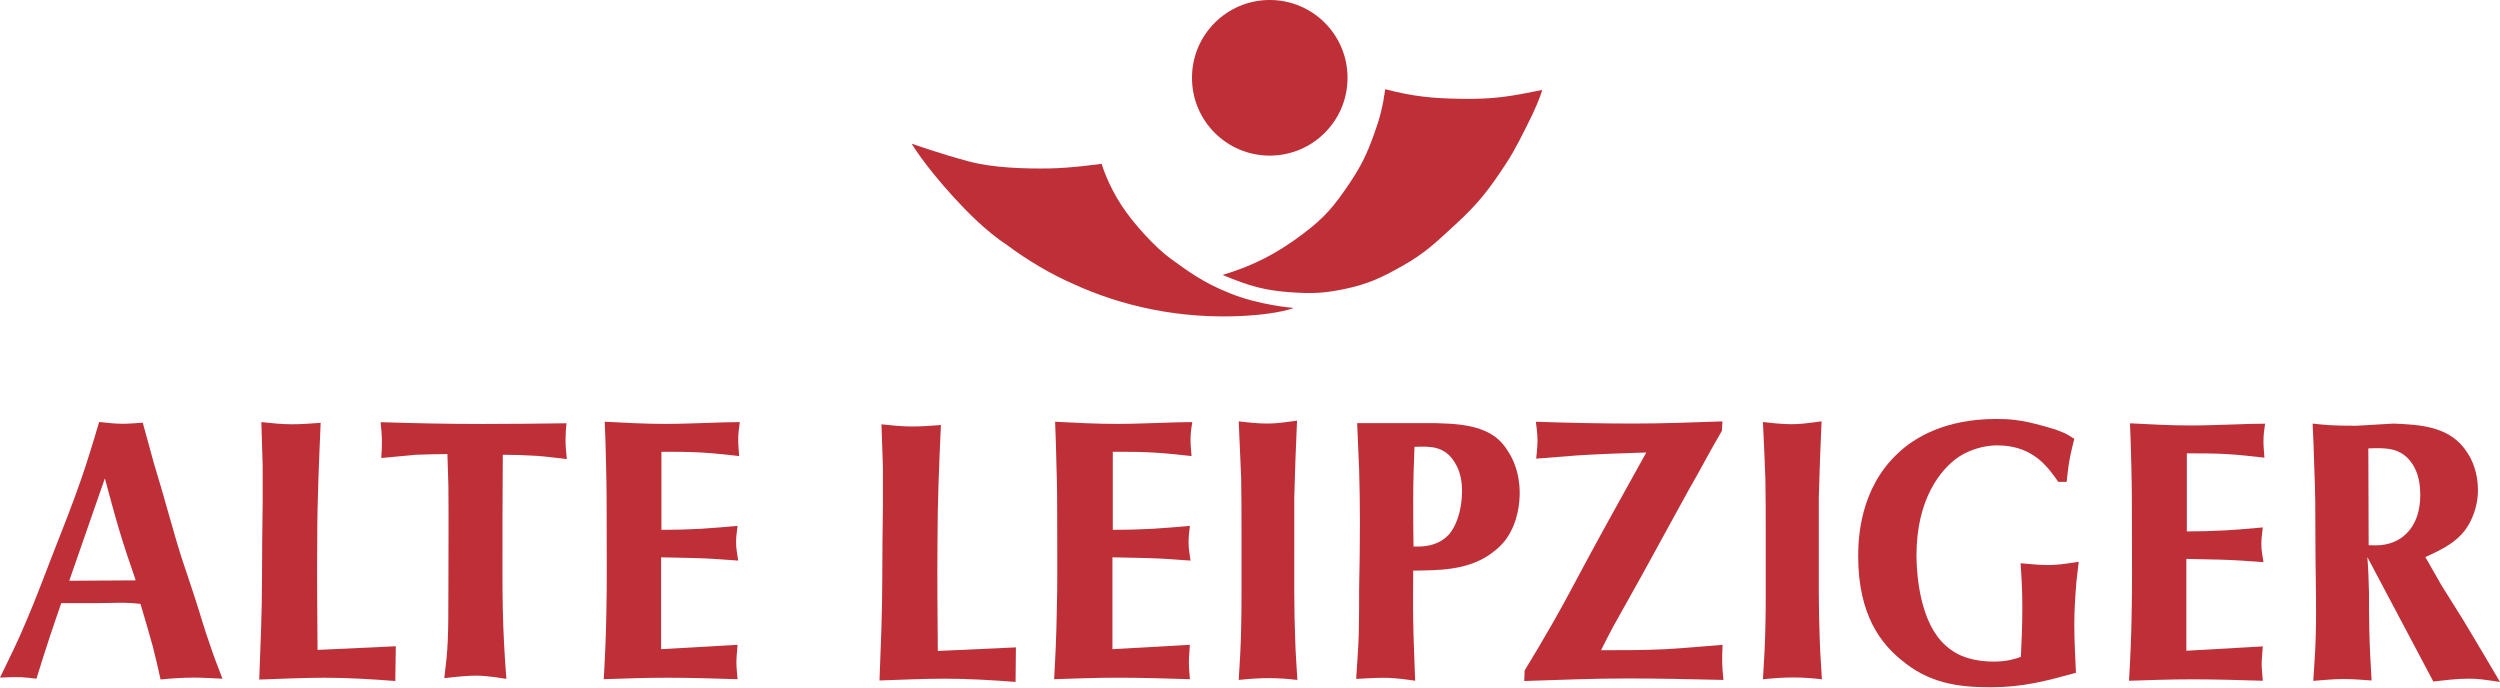
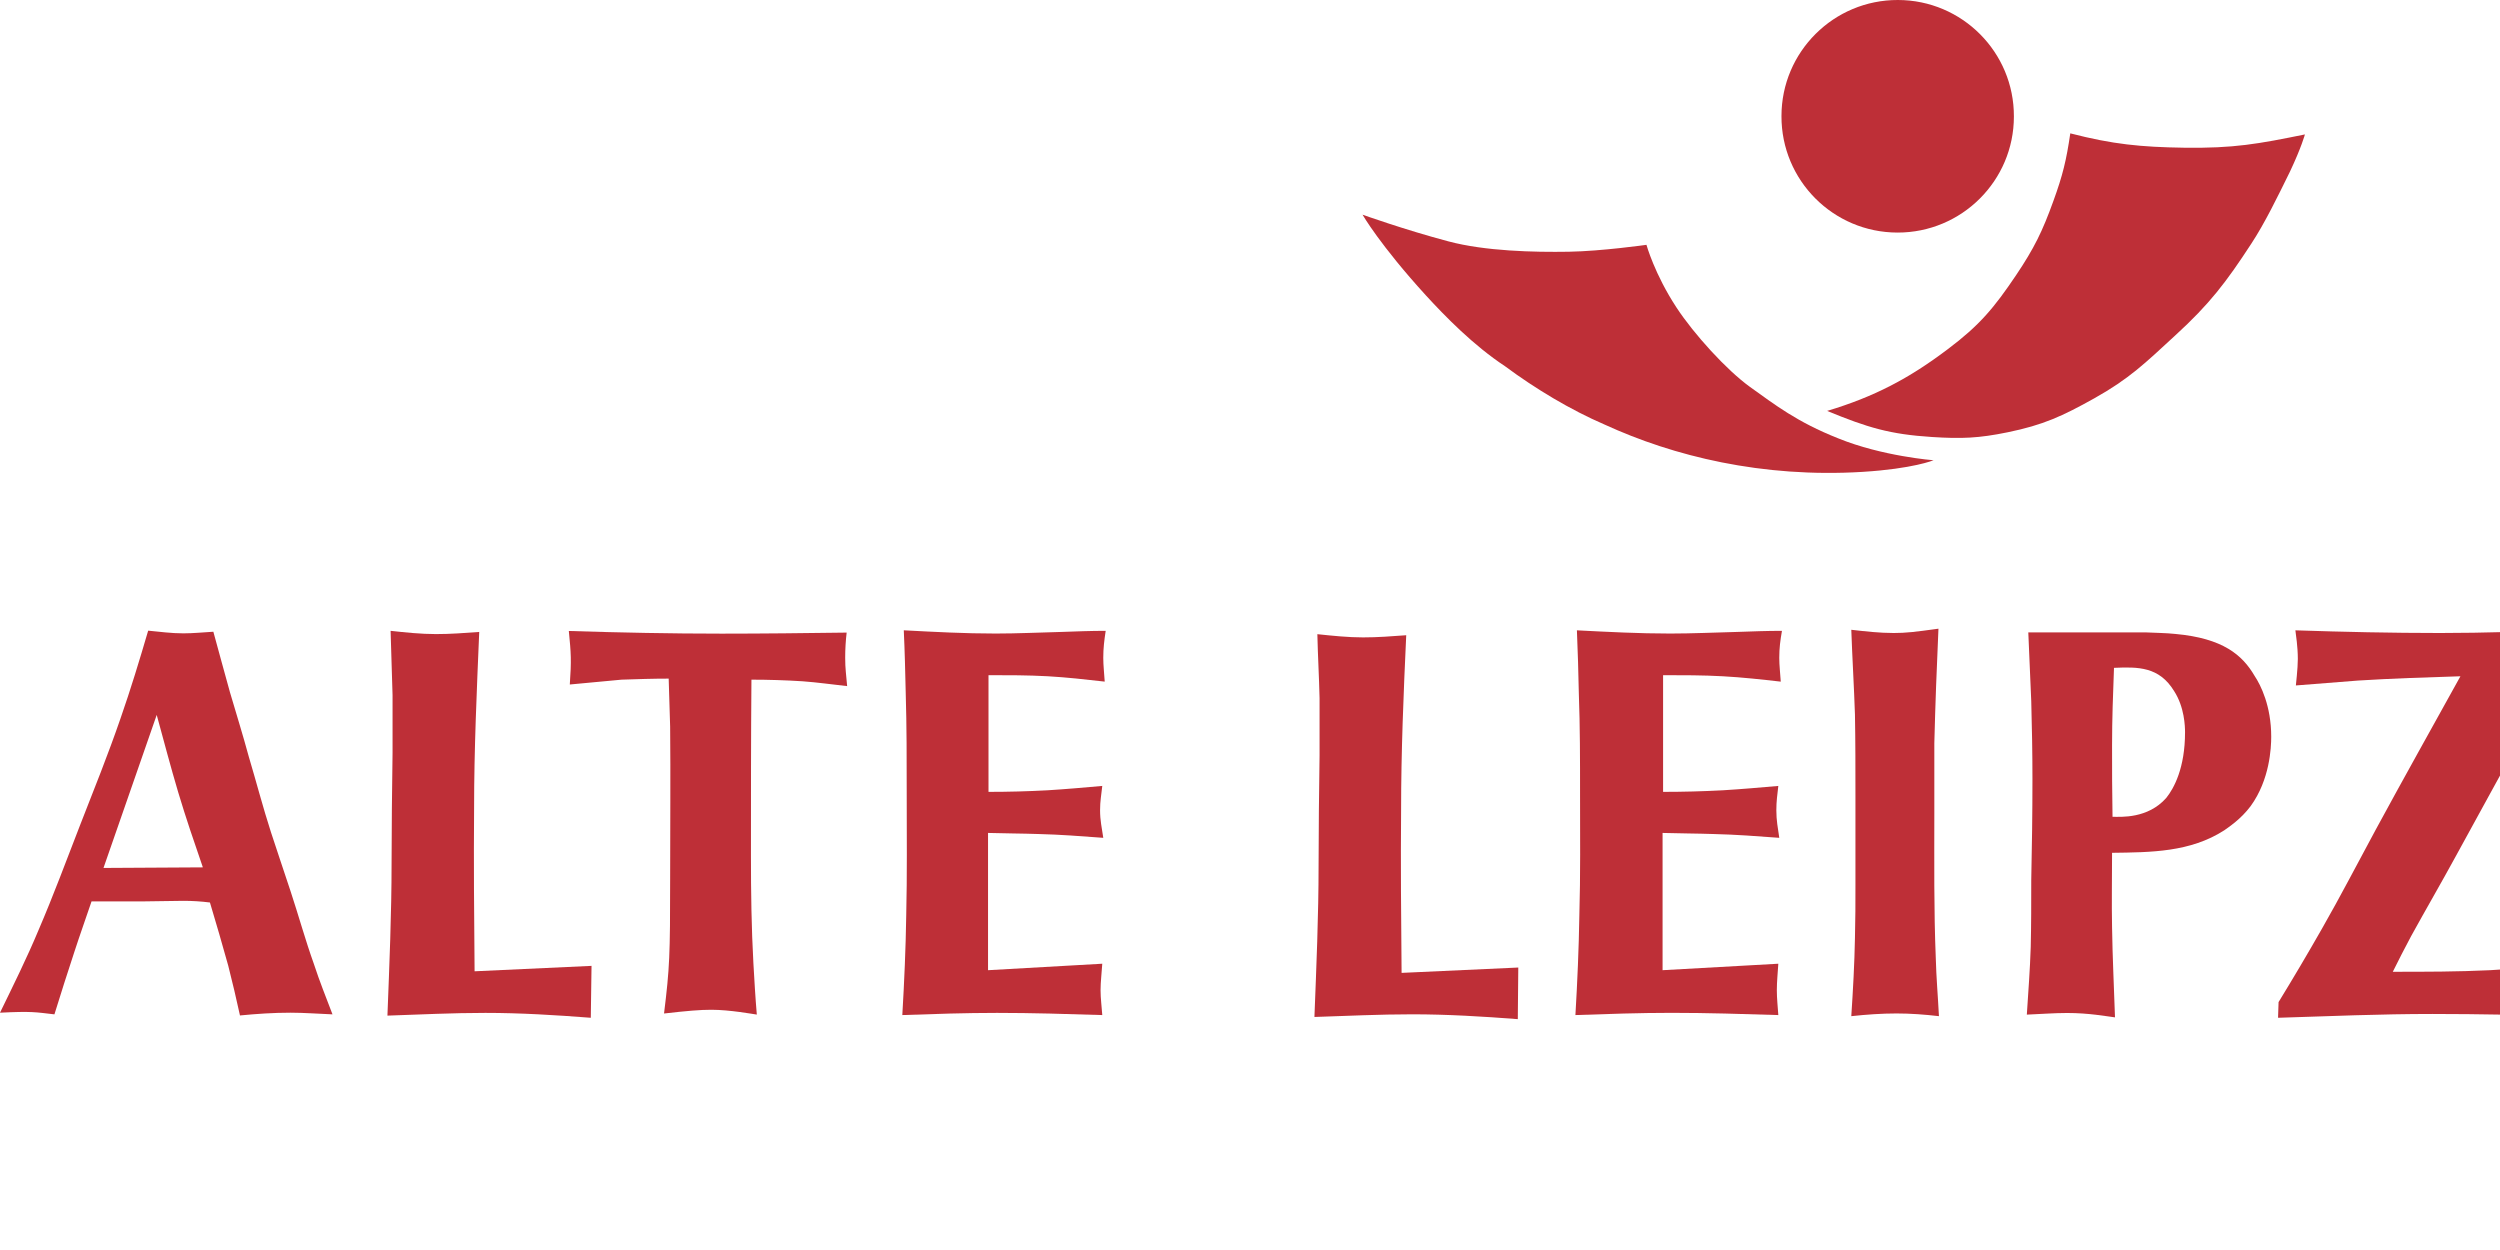
- <svg xmlns="http://www.w3.org/2000/svg" version="1.0" width="191.299" height="52.589" id="svg2646">
+ <svg xmlns="http://www.w3.org/2000/svg" version="1.0" width="128" height="64" id="svg2646">
  <defs id="defs3">
    <clipPath id="clipPath2502">
      <path d="M 985.852,805.57 L 985.852,749.119 L 1138.891,749.119 L 1138.891,805.57" id="path2504" />
    </clipPath>
    <clipPath id="clipPath2496">
      <path d="M 981.241,811.803 L 1140.947,811.803 L 1140.947,757.945 L 981.241,757.945 L 981.241,811.803 z" id="path2498" />
    </clipPath>
    <clipPath id="clipPath2490">
      <path d="M -31.179,841 L 1743.311,841 L 1743.311,-0.89 L -31.179,-0.89 L -31.179,841 z" id="path2492" />
    </clipPath>
    <clipPath id="clipPath2484">
      <path d="M -31.179,841.89 L 1743.321,841.89 L 1743.321,0 L -31.179,0 L -31.179,841.89 z" id="path2486" />
    </clipPath>
  </defs>
  <g transform="translate(0,-999.7734)" id="layer1">
    <g transform="matrix(1.25,0,0,-1.25,-1232.315,2006.736)" id="g2480">
      <g clip-path="url(#clipPath2484)" id="g2482">
        <g clip-path="url(#clipPath2490)" id="g2488">
          <g clip-path="url(#clipPath2496)" id="g2494">
            <g clip-path="url(#clipPath2502)" id="g2500">
              <g id="g2506">
                <path d="M 1041.661,796.777 C 1041.661,796.777 1042.371,795.539 1044.251,793.477 C 1045.051,792.605 1046.201,791.425 1047.501,790.567 C 1048.741,789.645 1050.191,788.777 1051.571,788.182 C 1054.401,786.882 1058.031,785.991 1062.141,786.242 C 1064.211,786.369 1065.051,786.718 1065.051,786.718 C 1065.051,786.718 1062.951,786.879 1061.141,787.617 C 1059.451,788.288 1058.561,788.986 1057.531,789.722 C 1056.571,790.414 1055.232,791.889 1054.521,792.974 C 1053.621,794.345 1053.291,795.542 1053.291,795.542 C 1053.291,795.542 1051.451,795.281 1050.111,795.259 C 1048.681,795.235 1046.681,795.283 1045.181,795.683 C 1043.381,796.16 1041.661,796.777 1041.661,796.777" id="path2508" style="fill:#be2f37;fill-opacity:1;fill-rule:nonzero;stroke:none" />
                <path d="M 1058.821,800.816 C 1058.821,803.446 1060.961,805.576 1063.591,805.57 C 1066.221,805.566 1068.351,803.429 1068.341,800.798 C 1068.341,798.168 1066.201,796.038 1063.571,796.044 C 1060.942,796.048 1058.812,798.184 1058.821,800.816" id="path2510" style="fill:#be2f37;fill-opacity:1;fill-rule:nonzero;stroke:none" />
                <path d="M 1060.691,788.739 C 1062.621,789.318 1064.042,790.065 1065.631,791.266 C 1066.942,792.25 1067.531,792.963 1068.431,794.299 C 1069.171,795.401 1069.511,796.093 1069.961,797.344 C 1070.341,798.389 1070.491,799.009 1070.651,800.108 C 1072.391,799.658 1073.552,799.546 1075.301,799.52 C 1077.351,799.49 1078.351,799.675 1080.261,800.064 C 1080.261,800.064 1080.121,799.54 1079.651,798.545 C 1079.131,797.486 1078.621,796.438 1078.072,795.599 C 1077.031,794.003 1076.361,793.122 1074.951,791.832 C 1073.711,790.688 1073.062,790.053 1071.631,789.253 C 1070.332,788.527 1069.541,788.161 1068.082,787.863 C 1066.901,787.621 1066.201,787.593 1064.991,787.67 C 1063.261,787.78 1062.351,788.055 1060.691,788.739" id="path2512" style="fill:#be2f37;fill-opacity:1;fill-rule:nonzero;stroke:none" />
                <path d="M 992.271,776.287 C 992.561,775.224 992.841,774.161 993.151,773.119 C 993.461,772.08 993.811,771.061 994.161,770.043 L 990.091,770.019 L 992.271,776.287 z M 991.801,768.65 C 992.311,768.65 992.841,768.672 993.361,768.672 C 993.732,768.672 994.081,768.65 994.451,768.604 C 994.711,767.74 994.961,766.878 995.201,766.014 C 995.371,765.35 995.531,764.665 995.681,763.977 C 996.372,764.044 997.051,764.09 997.752,764.09 C 998.321,764.09 998.901,764.044 999.471,764.022 C 999.211,764.708 998.941,765.373 998.711,766.08 C 998.361,767.055 998.081,768.074 997.752,769.07 C 997.482,769.888 997.211,770.683 996.951,771.481 C 996.621,772.501 996.352,773.542 996.041,774.581 C 995.801,775.467 995.531,776.33 995.271,777.215 C 995.041,778.056 994.811,778.875 994.591,779.694 C 994.181,779.671 993.771,779.628 993.361,779.628 C 992.862,779.628 992.391,779.694 991.921,779.738 C 991.571,778.543 991.201,777.325 990.791,776.151 C 990.281,774.668 989.701,773.23 989.131,771.77 C 988.581,770.353 988.041,768.893 987.431,767.475 C 986.961,766.347 986.401,765.218 985.852,764.09 C 987.161,764.155 987.301,764.112 988.081,764.022 C 988.351,764.886 988.621,765.75 988.901,766.591 C 989.131,767.299 989.371,767.963 989.602,768.65 L 991.801,768.65" id="path2514" style="fill:#be2f37;fill-opacity:1;fill-rule:evenodd;stroke:none" />
                <path d="M 1005.291,765.786 C 1005.271,768.021 1005.252,770.258 1005.271,772.493 C 1005.271,774.883 1005.381,777.296 1005.481,779.686 C 1004.881,779.642 1004.311,779.598 1003.711,779.598 C 1003.102,779.598 1002.461,779.664 1001.851,779.731 C 1001.871,778.845 1001.911,777.982 1001.931,777.098 L 1001.931,774.728 C 1001.911,773.224 1001.891,771.696 1001.891,770.213 C 1001.891,768.132 1001.801,766.051 1001.721,763.97 C 1003.061,764.015 1004.391,764.082 1005.732,764.082 C 1007.161,764.082 1008.621,763.993 1010.051,763.882 L 1010.081,766.008 L 1005.291,765.786" id="path2516" style="fill:#be2f37;fill-opacity:1;fill-rule:nonzero;stroke:none" />
                <path d="M 1013.301,775.804 C 1013.321,773.766 1013.301,771.661 1013.301,769.601 C 1013.301,766.402 1013.281,765.942 1013.051,764.057 C 1014.011,764.167 1014.521,764.21 1014.991,764.21 C 1015.741,764.21 1016.691,764.034 1016.851,764.013 C 1016.791,764.714 1016.751,765.416 1016.711,766.117 C 1016.631,767.563 1016.611,769.031 1016.611,770.477 C 1016.611,772.911 1016.611,775.32 1016.631,777.731 C 1017.321,777.731 1018.031,777.709 1018.722,777.665 C 1019.331,777.621 1019.941,777.533 1020.551,777.467 C 1020.511,777.95 1020.471,778.169 1020.471,778.629 C 1020.471,778.98 1020.492,779.331 1020.531,779.659 C 1018.831,779.637 1017.121,779.616 1015.411,779.616 C 1013.341,779.616 1011.252,779.659 1009.151,779.725 C 1009.242,778.805 1009.261,778.52 1009.191,777.533 C 1009.901,777.6 1010.602,777.665 1011.311,777.731 C 1011.961,777.753 1012.591,777.774 1013.241,777.774 L 1013.301,775.804" id="path2518" style="fill:#be2f37;fill-opacity:1;fill-rule:nonzero;stroke:none" />
                <path d="M 1026.341,777.915 C 1027.161,777.915 1027.951,777.915 1028.761,777.871 C 1029.531,777.828 1030.331,777.739 1031.101,777.651 C 1031.081,777.982 1031.042,778.313 1031.042,778.624 C 1031.042,779.023 1031.081,779.333 1031.141,779.731 C 1030.531,779.731 1029.941,779.708 1029.331,779.686 C 1028.441,779.664 1027.521,779.62 1026.631,779.62 C 1025.371,779.62 1024.131,779.686 1022.871,779.753 C 1022.911,778.89 1022.932,778.027 1022.951,777.162 C 1022.991,775.813 1022.991,774.44 1022.991,773.068 C 1022.991,771.387 1023.011,769.726 1022.971,768.066 C 1022.951,766.717 1022.891,765.365 1022.811,763.993 C 1024.111,764.038 1025.391,764.082 1026.691,764.082 C 1028.131,764.082 1029.551,764.038 1031.001,763.993 C 1030.981,764.324 1030.931,764.657 1030.931,765.012 C 1030.931,765.365 1030.981,765.742 1031.001,766.096 L 1026.322,765.831 L 1026.322,771.453 C 1027.011,771.432 1027.711,771.432 1028.401,771.408 C 1029.271,771.387 1030.141,771.32 1031.042,771.253 C 1030.981,771.673 1030.911,771.963 1030.911,772.383 C 1030.911,772.759 1030.961,773.002 1031.001,773.378 C 1030.251,773.312 1029.511,773.246 1028.761,773.2 C 1027.951,773.156 1027.161,773.135 1026.341,773.135 L 1026.341,777.915" id="path2520" style="fill:#be2f37;fill-opacity:1;fill-rule:nonzero;stroke:none" />
                <path d="M 1043.261,765.721 C 1043.241,767.945 1043.221,770.171 1043.241,772.392 C 1043.241,774.772 1043.341,777.172 1043.451,779.551 C 1042.851,779.507 1042.281,779.462 1041.682,779.462 C 1041.071,779.462 1040.431,779.529 1039.811,779.594 C 1039.831,778.713 1039.881,777.855 1039.901,776.974 L 1039.901,774.618 C 1039.881,773.121 1039.861,771.6 1039.861,770.125 C 1039.861,768.057 1039.771,765.985 1039.691,763.915 C 1041.021,763.958 1042.362,764.024 1043.692,764.024 C 1045.131,764.024 1046.591,763.936 1048.021,763.826 L 1048.041,765.94 L 1043.261,765.721" id="path2522" style="fill:#be2f37;fill-opacity:1;fill-rule:nonzero;stroke:none" />
                <path d="M 1053.972,777.915 C 1054.791,777.915 1055.601,777.915 1056.421,777.87 C 1057.211,777.827 1058.011,777.739 1058.792,777.65 C 1058.771,777.981 1058.731,778.313 1058.731,778.623 C 1058.731,779.022 1058.771,779.332 1058.841,779.731 C 1058.221,779.731 1057.621,779.708 1057.001,779.686 C 1056.091,779.663 1055.161,779.62 1054.261,779.62 C 1052.982,779.62 1051.722,779.686 1050.442,779.752 C 1050.481,778.889 1050.501,778.027 1050.521,777.162 C 1050.571,775.813 1050.571,774.44 1050.571,773.068 C 1050.571,771.387 1050.591,769.726 1050.542,768.066 C 1050.521,766.717 1050.461,765.365 1050.381,763.993 C 1051.701,764.038 1053.001,764.084 1054.321,764.084 C 1055.781,764.084 1057.231,764.038 1058.692,763.993 C 1058.671,764.326 1058.631,764.657 1058.631,765.012 C 1058.631,765.365 1058.671,765.742 1058.692,766.096 L 1053.951,765.831 L 1053.951,771.453 C 1054.651,771.432 1055.352,771.432 1056.051,771.408 C 1056.941,771.387 1057.831,771.32 1058.731,771.253 C 1058.671,771.673 1058.611,771.963 1058.611,772.383 C 1058.611,772.759 1058.651,773.002 1058.692,773.378 C 1057.931,773.312 1057.181,773.246 1056.421,773.2 C 1055.601,773.156 1054.791,773.135 1053.972,773.135 L 1053.972,777.915" id="path2524" style="fill:#be2f37;fill-opacity:1;fill-rule:nonzero;stroke:none" />
                <path d="M 1065.082,775.126 C 1065.121,776.698 1065.181,778.27 1065.251,779.819 C 1064.291,779.686 1063.921,779.642 1063.421,779.642 C 1062.841,779.642 1062.261,779.708 1061.681,779.774 C 1061.721,778.624 1061.792,777.473 1061.831,776.301 C 1061.851,775.194 1061.851,774.065 1061.851,772.936 L 1061.851,769.327 C 1061.851,768.597 1061.851,767.89 1061.831,767.159 C 1061.812,766.096 1061.751,765.012 1061.681,763.948 C 1062.301,764.015 1062.931,764.059 1063.531,764.059 C 1064.112,764.059 1064.692,764.015 1065.271,763.948 C 1065.231,764.744 1065.161,765.543 1065.141,766.339 C 1065.061,768.309 1065.082,770.279 1065.082,772.249 L 1065.082,775.126" id="path2526" style="fill:#be2f37;fill-opacity:1;fill-rule:nonzero;stroke:none" />
                <path d="M 1072.441,778.215 C 1073.441,778.26 1074.291,778.26 1074.901,777.268 C 1075.331,776.606 1075.351,775.815 1075.351,775.572 C 1075.351,774.12 1074.901,773.283 1074.581,772.886 C 1073.821,772.027 1072.722,772.114 1072.381,772.114 C 1072.362,773.105 1072.362,774.075 1072.362,775.045 C 1072.362,776.101 1072.401,777.157 1072.441,778.215 z M 1068.931,779.668 C 1068.972,778.721 1069.011,777.797 1069.052,776.849 C 1069.081,775.792 1069.101,774.713 1069.101,773.656 C 1069.101,772.268 1069.081,770.88 1069.052,769.516 C 1069.052,768.591 1069.052,767.687 1069.031,766.785 C 1069.001,765.86 1068.931,764.935 1068.871,764.011 C 1069.421,764.032 1069.971,764.078 1070.521,764.078 C 1071.421,764.078 1072.111,763.944 1072.482,763.899 C 1072.441,765.135 1072.381,766.345 1072.362,767.577 C 1072.342,768.591 1072.362,769.603 1072.362,770.639 C 1073.951,770.66 1075.561,770.66 1076.961,771.563 C 1077.141,771.696 1077.631,772.006 1078.041,772.555 C 1078.822,773.635 1078.881,774.933 1078.881,775.396 C 1078.881,776.651 1078.451,777.51 1078.201,777.884 C 1077.701,778.743 1076.901,779.426 1074.961,779.603 C 1074.562,779.646 1074.151,779.646 1073.721,779.668 L 1068.931,779.668" id="path2528" style="fill:#be2f37;fill-opacity:1;fill-rule:evenodd;stroke:none" />
                <path d="M 1091.291,779.774 C 1089.461,779.708 1087.632,779.642 1085.801,779.642 C 1083.832,779.642 1081.841,779.686 1079.871,779.752 C 1079.891,779.575 1079.971,779.089 1079.971,778.579 C 1079.971,778.18 1079.891,777.538 1079.891,777.494 C 1080.741,777.56 1081.582,777.627 1082.431,777.694 C 1083.832,777.782 1085.232,777.827 1086.631,777.87 C 1085.481,775.792 1084.301,773.687 1083.161,771.585 C 1082.431,770.236 1081.722,768.864 1080.961,767.534 C 1080.381,766.516 1079.792,765.519 1079.182,764.524 L 1079.161,763.882 C 1081.271,763.948 1083.361,764.038 1085.481,764.038 C 1087.432,764.038 1089.381,763.993 1091.352,763.948 C 1091.261,764.88 1091.261,765.167 1091.301,766.096 C 1090.171,766.008 1089.011,765.897 1087.851,765.831 C 1086.492,765.766 1085.221,765.766 1083.861,765.766 C 1084.101,766.251 1084.351,766.738 1084.611,767.225 C 1085.221,768.332 1085.851,769.417 1086.442,770.501 C 1087.371,772.183 1088.291,773.888 1089.222,775.57 C 1089.931,776.786 1090.551,778.004 1091.261,779.199 L 1091.291,779.774" id="path2530" style="fill:#be2f37;fill-opacity:1;fill-rule:nonzero;stroke:none" />
                <path d="M 1097.191,775.11 C 1097.232,776.674 1097.291,778.238 1097.361,779.779 C 1096.401,779.647 1096.021,779.603 1095.521,779.603 C 1094.941,779.603 1094.361,779.669 1093.771,779.735 C 1093.822,778.59 1093.881,777.444 1093.921,776.279 C 1093.942,775.177 1093.942,774.054 1093.942,772.931 L 1093.942,769.341 C 1093.942,768.614 1093.942,767.908 1093.921,767.182 C 1093.901,766.125 1093.841,765.047 1093.771,763.989 C 1094.401,764.054 1095.021,764.099 1095.631,764.099 C 1096.211,764.099 1096.802,764.054 1097.382,763.989 C 1097.341,764.781 1097.271,765.573 1097.251,766.367 C 1097.171,768.326 1097.191,770.287 1097.191,772.249 L 1097.191,775.11" id="path2532" style="fill:#be2f37;fill-opacity:1;fill-rule:nonzero;stroke:none" />
                <path d="M 1112.361,776.072 C 1112.511,777.531 1112.631,777.886 1112.831,778.705 C 1112.421,778.97 1112.301,779.036 1112.062,779.126 C 1111.711,779.28 1111.362,779.369 1110.991,779.479 C 1109.501,779.9 1108.791,779.922 1108.031,779.922 C 1104.952,779.922 1103.051,778.794 1102.031,777.819 C 1099.702,775.652 1099.602,772.596 1099.602,771.511 C 1099.602,767.859 1101.071,766.133 1102.201,765.204 C 1103.891,763.764 1105.651,763.499 1107.711,763.499 C 1109.671,763.499 1111.081,763.875 1112.932,764.385 C 1112.891,765.357 1112.831,766.354 1112.831,767.328 C 1112.831,768.214 1112.891,769.099 1112.961,769.962 L 1113.102,771.181 C 1112.121,771.025 1111.711,770.98 1111.201,770.98 C 1110.651,770.98 1110.102,771.047 1109.541,771.091 C 1109.611,770.184 1109.651,769.276 1109.651,768.369 C 1109.651,767.351 1109.611,766.354 1109.561,765.357 C 1109.241,765.247 1108.731,765.07 1107.911,765.07 C 1106.951,765.07 1106.301,765.27 1105.931,765.424 C 1105.362,765.668 1104.832,766.088 1104.442,766.62 C 1103.191,768.324 1103.171,771.136 1103.171,771.579 C 1103.171,775.01 1104.641,776.846 1105.751,777.598 C 1106.731,778.239 1107.732,778.306 1108.122,778.306 C 1110.011,778.306 1110.911,777.289 1111.381,776.712 C 1111.551,776.491 1111.711,776.293 1111.851,776.072 L 1112.361,776.072" id="path2534" style="fill:#be2f37;fill-opacity:1;fill-rule:nonzero;stroke:none" />
                <path d="M 1119.721,777.819 C 1120.531,777.819 1121.321,777.819 1122.132,777.775 C 1122.901,777.731 1123.702,777.643 1124.471,777.553 C 1124.452,777.886 1124.411,778.217 1124.411,778.528 C 1124.411,778.926 1124.452,779.236 1124.511,779.634 C 1123.901,779.634 1123.312,779.612 1122.701,779.59 C 1121.812,779.568 1120.891,779.524 1120.001,779.524 C 1118.742,779.524 1117.501,779.59 1116.241,779.657 C 1116.281,778.794 1116.302,777.93 1116.322,777.066 C 1116.361,775.718 1116.361,774.346 1116.361,772.973 C 1116.361,771.289 1116.381,769.631 1116.341,767.971 C 1116.322,766.62 1116.261,765.27 1116.181,763.897 C 1117.482,763.94 1118.761,763.985 1120.061,763.985 C 1121.501,763.985 1122.921,763.94 1124.371,763.897 C 1124.352,764.229 1124.301,764.561 1124.301,764.917 C 1124.301,765.27 1124.352,765.646 1124.371,766 L 1119.691,765.734 L 1119.691,771.357 C 1120.381,771.334 1121.081,771.334 1121.761,771.312 C 1122.641,771.289 1123.511,771.224 1124.411,771.157 C 1124.352,771.579 1124.281,771.866 1124.281,772.286 C 1124.281,772.662 1124.332,772.905 1124.371,773.283 C 1123.611,773.217 1122.882,773.15 1122.132,773.105 C 1121.321,773.06 1120.531,773.039 1119.721,773.039 L 1119.721,777.819" id="path2536" style="fill:#be2f37;fill-opacity:1;fill-rule:nonzero;stroke:none" />
                <path d="M 1130.831,778.12 C 1131.921,778.163 1132.861,778.185 1133.541,777.149 C 1133.761,776.798 1134.011,776.247 1134.011,775.279 C 1134.011,773.23 1132.841,772.481 1132.061,772.284 C 1131.711,772.194 1131.511,772.173 1130.851,772.194 L 1130.831,778.12 z M 1134.322,771.469 C 1135.491,771.998 1136.641,772.549 1137.191,773.891 C 1137.501,774.597 1137.542,775.257 1137.542,775.566 C 1137.542,776.688 1137.151,777.459 1136.921,777.811 C 1135.901,779.485 1134.011,779.573 1132.371,779.64 L 1130.112,779.508 C 1128.612,779.508 1128.221,779.552 1127.421,779.64 C 1127.461,778.759 1127.501,777.876 1127.521,776.996 C 1127.591,775.5 1127.591,774.024 1127.591,772.549 C 1127.591,771.095 1127.631,769.641 1127.631,768.21 C 1127.631,767.68 1127.631,767.175 1127.611,766.666 C 1127.591,765.742 1127.521,764.816 1127.461,763.891 C 1128.061,763.934 1128.671,764.003 1129.292,764.003 C 1129.861,764.003 1130.461,763.958 1131.031,763.913 C 1130.971,764.949 1130.911,765.964 1130.891,766.997 C 1130.871,767.767 1130.871,768.538 1130.871,769.309 C 1130.851,770.037 1130.831,770.764 1130.771,771.469 L 1134.811,763.848 C 1135.531,763.934 1136.251,764.024 1136.961,764.024 C 1137.581,764.024 1137.832,763.979 1138.891,763.826 C 1138.151,765.082 1137.421,766.315 1136.681,767.548 C 1136.211,768.298 1135.751,769.023 1135.301,769.752 L 1134.322,771.469" id="path2538" style="fill:#be2f37;fill-opacity:1;fill-rule:evenodd;stroke:none" />
              </g>
            </g>
          </g>
        </g>
      </g>
    </g>
  </g>
</svg>
